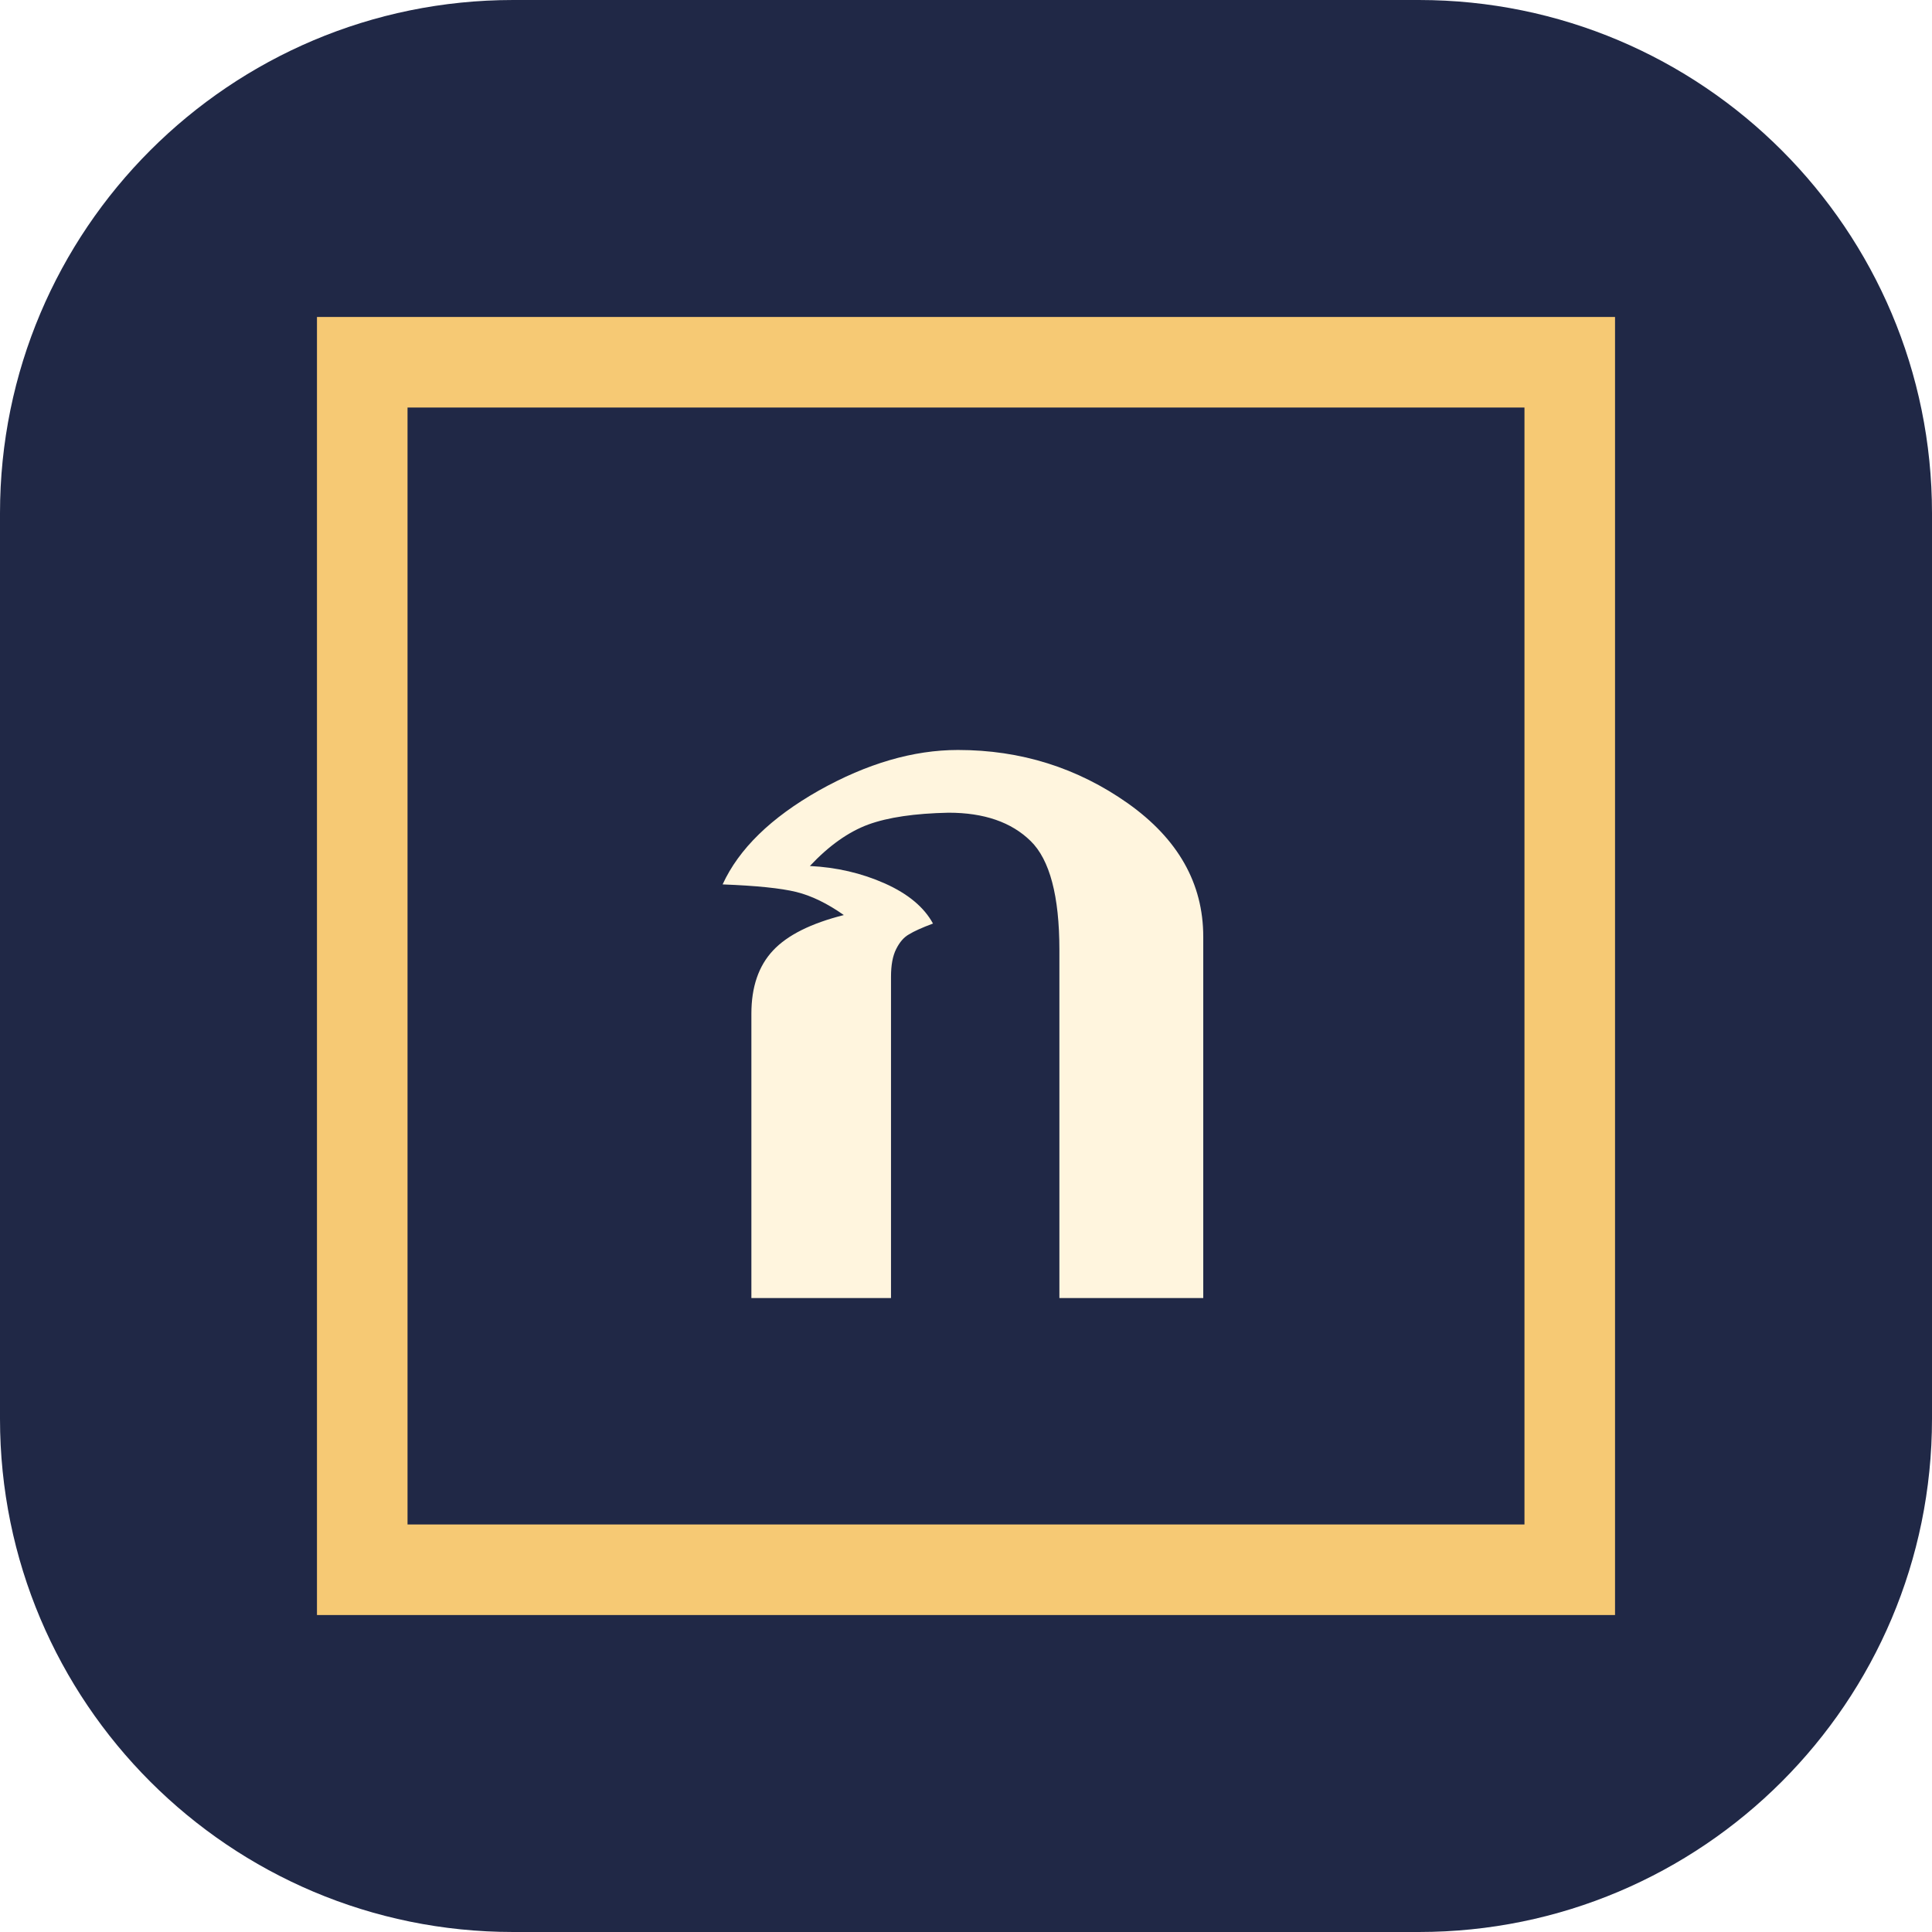
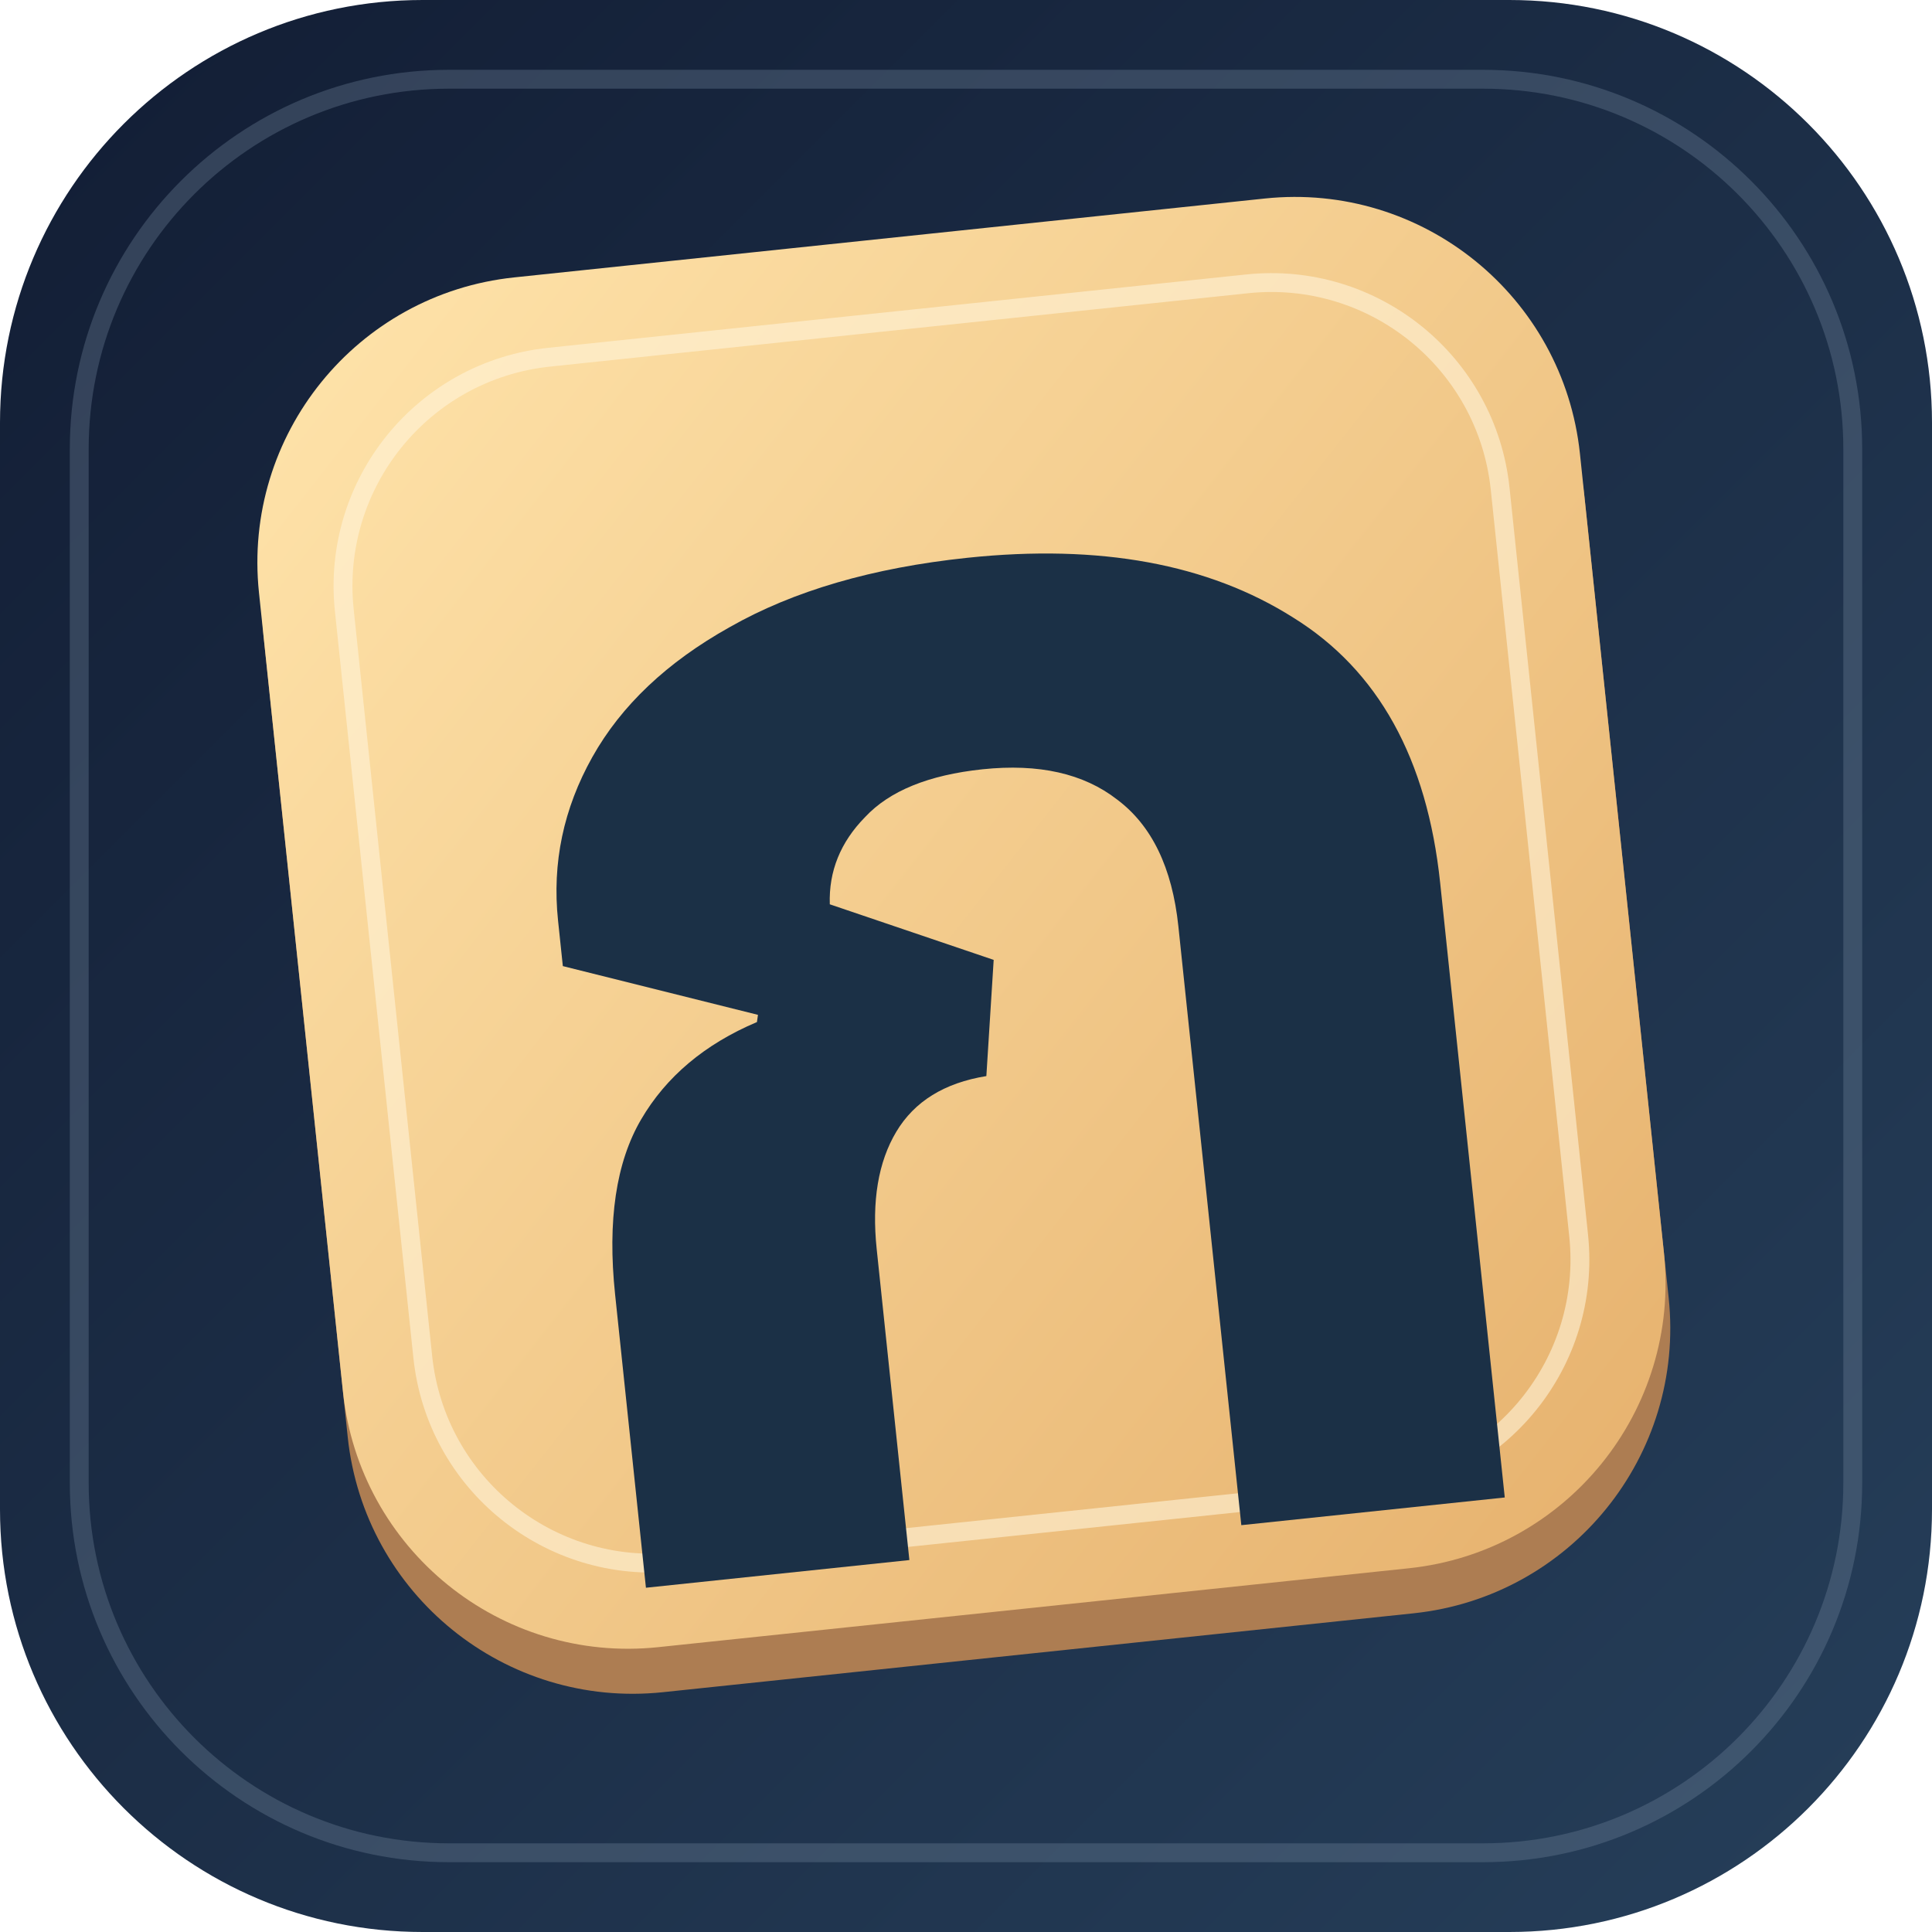
- <svg xmlns="http://www.w3.org/2000/svg" viewBox="0 0 64 64">
-   <rect width="64" height="64" rx="17" fill="#202846" />
-   <path d="M12 12h40v40H12z" fill="none" stroke="#f6c974" stroke-width="3" rx="8" />
-   <text x="32" y="43" font-size="34" text-anchor="middle" fill="#fff5de" font-family="sans-serif" font-weight="bold">ก</text>
+ <svg xmlns="http://www.w3.org/2000/svg" width="512" height="512" viewBox="0 0 512 512" role="img" aria-label="คำไว ไอคอนเกม">
+   <defs>
+     <linearGradient id="navy" x1="0" y1="0" x2="1" y2="1">
+       <stop stop-color="#121d34" />
+       <stop offset="1" stop-color="#263f5a" />
+     </linearGradient>
+     <linearGradient id="gold" x1="0" y1="0" x2="1" y2="1">
+       <stop stop-color="#ffe4ab" />
+       <stop offset="1" stop-color="#e6b16d" />
+     </linearGradient>
+   </defs>
+   <rect width="512" height="512" rx="112" fill="url(#navy)" />
+   <rect x="21" y="21" width="470" height="470" rx="98" fill="none" stroke="#6f859a" stroke-opacity=".35" stroke-width="5" />
+   <g transform="rotate(-6 256 256)">
+     <rect x="80" y="74" width="352" height="365" rx="76" fill="#ad7d52" />
+     <rect x="80" y="62" width="352" height="365" rx="76" fill="url(#gold)" />
+     <rect x="102" y="84" width="308" height="321" rx="61" fill="none" stroke="#fff4d9" stroke-opacity=".6" stroke-width="5" />
+     <path d="m 8.45,155 v -21.71 q 0,-8.19 3.25,-12.61 3.25,-4.42 9.23,-6.24 l 0.13,-0.52 -13.91,-5.07 v -3.38 q 0,-6.37 3.77,-11.7 3.77,-5.33 11.05,-8.45 7.41,-3.25 17.94,-3.25 14.69,0 23.4,6.89 8.71,6.76 8.71,20.54 V 155 h -19.5 v -44.33 q 0,-6.5 -3.51,-9.75 -3.38,-3.25 -9.62,-3.25 -5.98,0 -8.97,2.6 -2.99,2.47 -3.25,6.11 l 11.57,5.33 -1.43,8.45 q -4.68,0.26 -7.02,3.38 -2.34,3.12 -2.34,8.45 V 155 Z" transform="translate(124 -147) scale(3.6)" fill="#1b3046" />
+   </g>
</svg>
